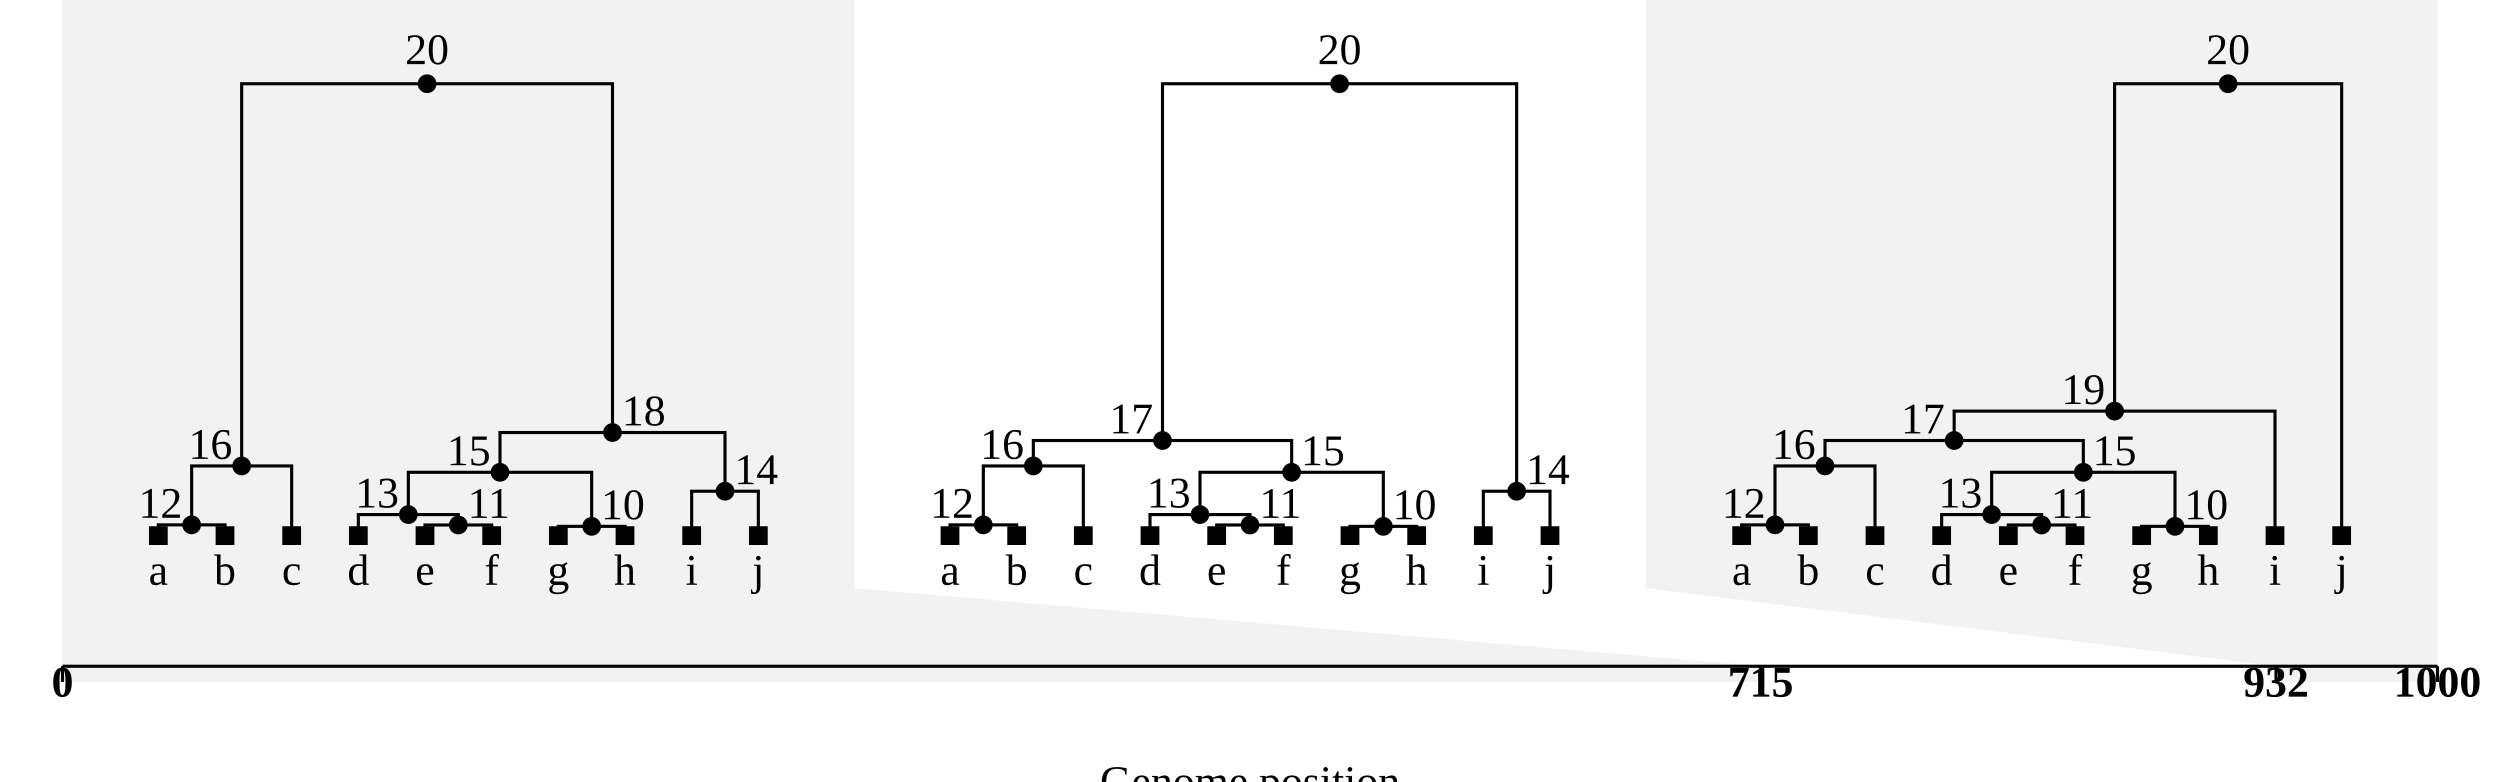
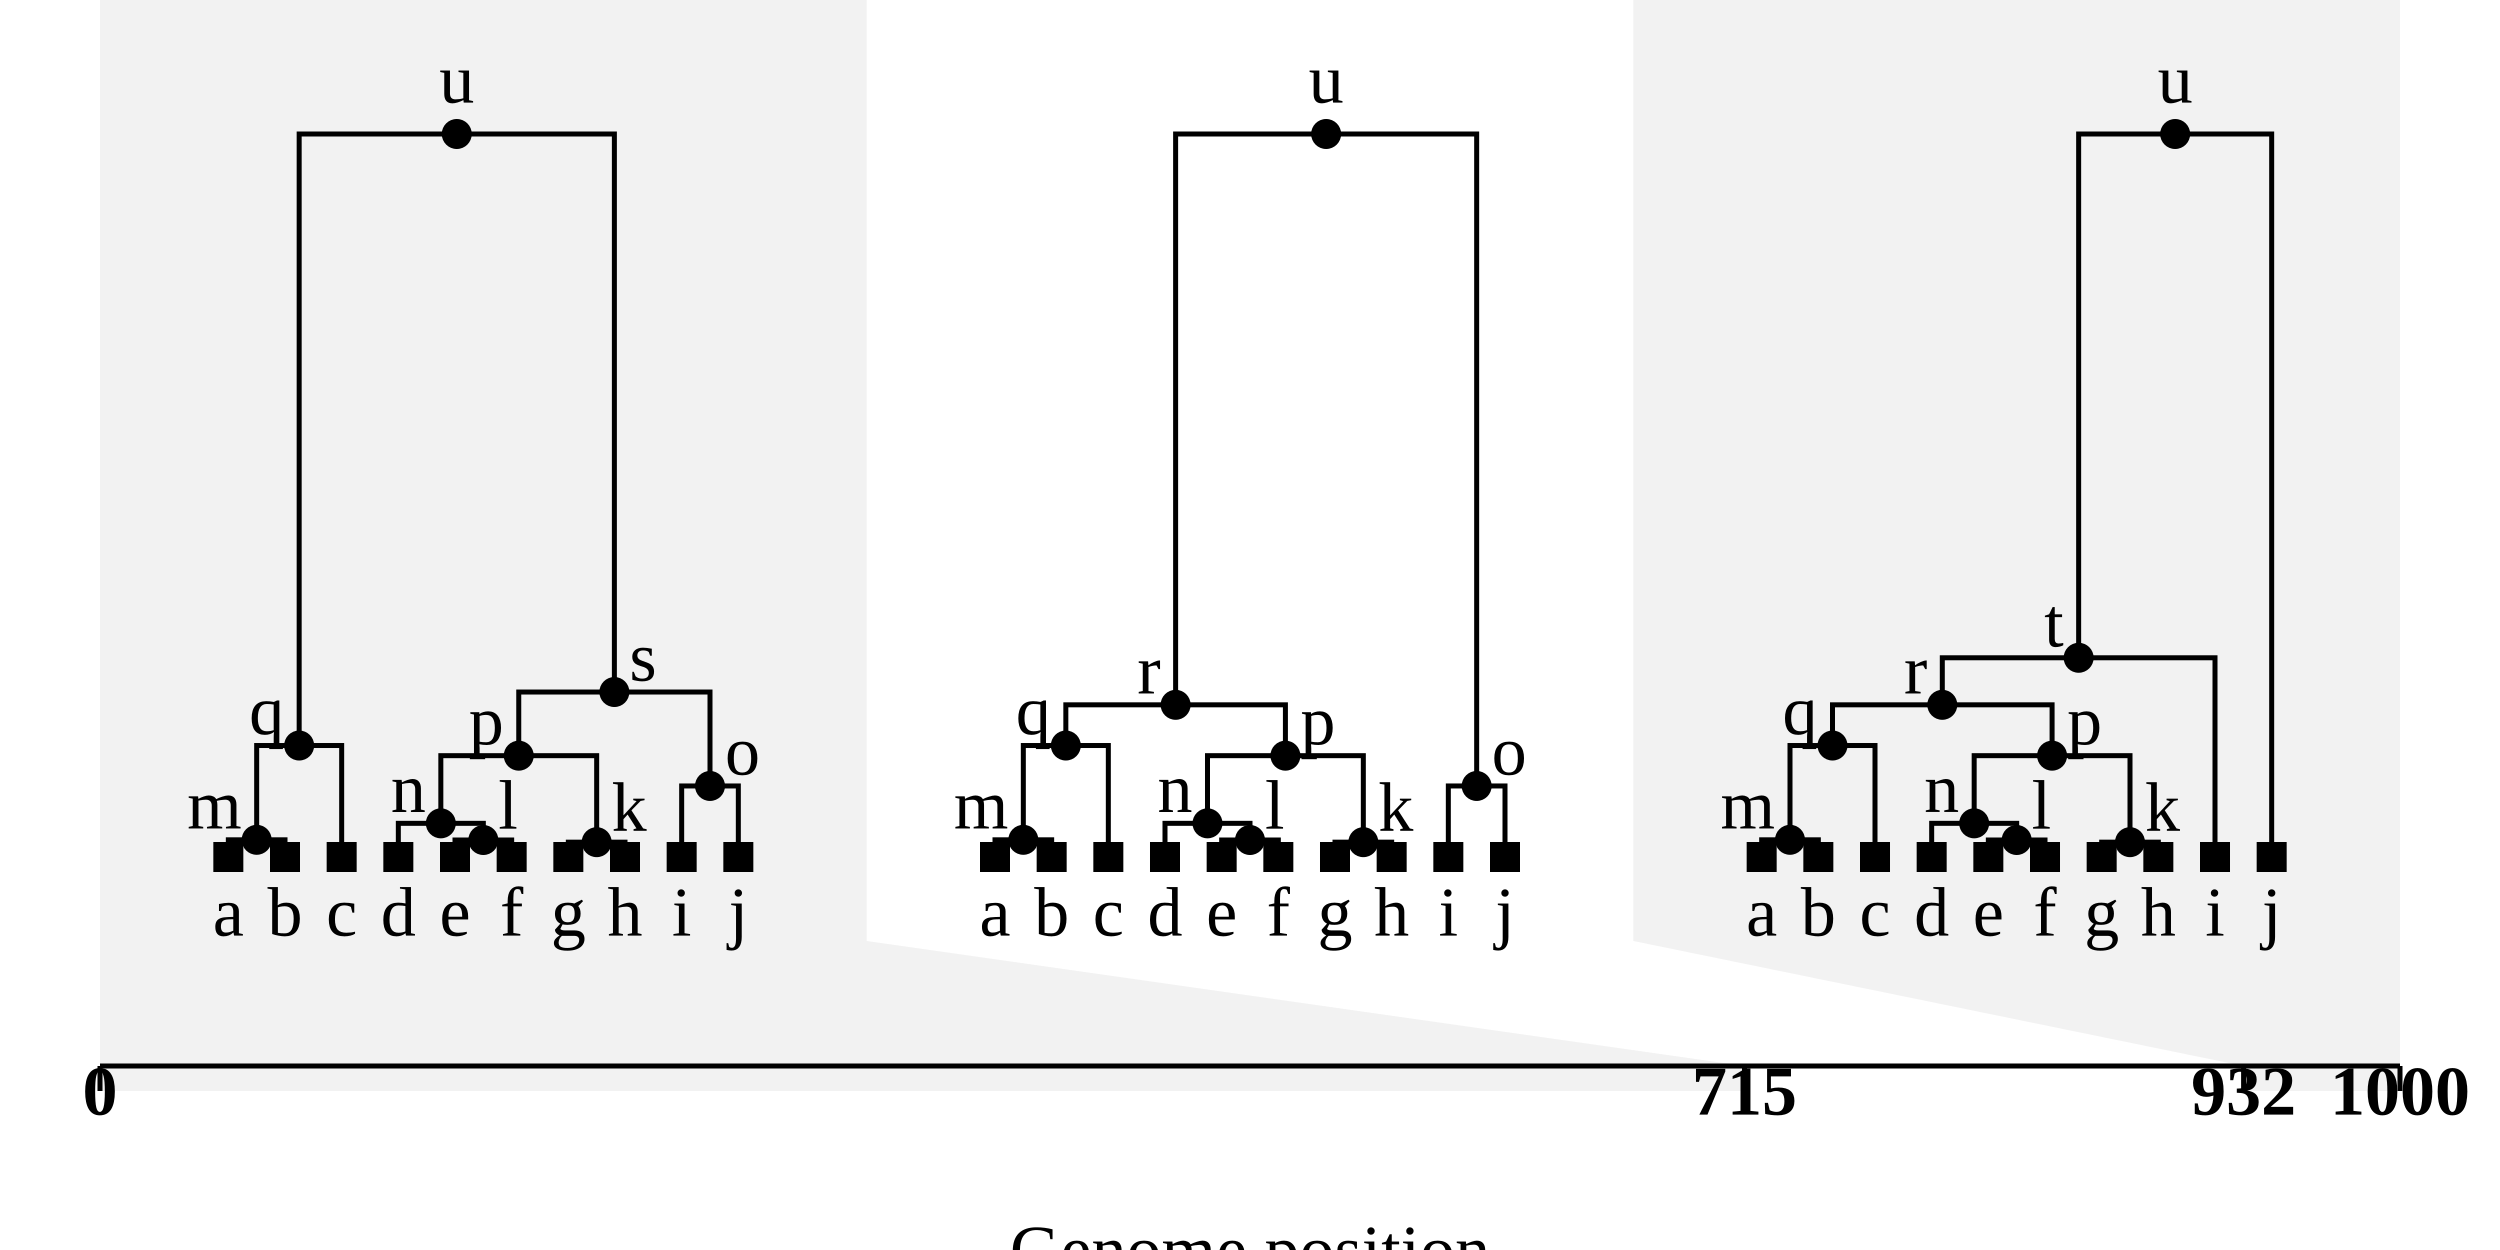
- <svg xmlns="http://www.w3.org/2000/svg" baseProfile="full" height="250" id="svg2" version="1.1" width="800">
+ <svg xmlns="http://www.w3.org/2000/svg" baseProfile="full" height="250" id="svg2" version="1.1" width="500">
  <defs>
    <style type="text/css">.background path {fill: #808080; fill-opacity:0}.background path:nth-child(odd) {fill-opacity:.1}.axes {font-size: 14px}.x-axis .tick .lab {font-weight: bold}.axes, .tree {font-size: 14px; text-anchor:middle}.y-axis line.grid {stroke: #FAFAFA}.y-axis &gt; .lab text {transform: translateX(0.8em) rotate(-90deg)}.x-axis .tick g {transform: translateY(0.9em)}.x-axis &gt; .lab text {transform: translateY(-0.8em)}.axes line, .edge {stroke:black; fill:none}.node &gt; .sym {fill: black; stroke: none}.site &gt; .sym {stroke: black}.mut text {fill: red; font-style: italic}.mut.extra text {fill: hotpink}.mut line {fill: none; stroke: none}.mut .sym {fill: none; stroke: red}.mut.extra .sym {stroke: hotpink}.node .mut .sym {stroke-width: 1.5px}.tree text, .tree-sequence text {dominant-baseline: central}.plotbox .lab.lft {text-anchor: end}.plotbox .lab.rgt {text-anchor: start}#svg2 .node &gt; .sym {visibility: visible;}</style>
  </defs>
  <g class="tree-sequence">
    <g class="background">
-       <path d="M20,0 l253.333,0 l0,188.2 l290.067,25 l0,5 l-543.4,0 l0,-5 l0,-25 l0,-188.2z" />
-       <path d="M273.333,0 l253.333,0 l0,188.2 l201.653,25 l0,5 l-164.92,0 l0,-5 l-290.067,-25 l0,-188.2z" />
-       <path d="M526.667,0 l253.333,0 l0,188.2 l0,25 l0,5 l-51.68,0 l0,-5 l-201.653,-25 l0,-188.2z" />
+       <path d="M20,0 l153.333,0 l0,188.2 l175.567,25 l0,5 l-328.9,0 l0,-5 l0,-25 l0,-188.2z" />
+       <path d="M173.333,0 l153.333,0 l0,188.2 l122.053,25 l0,5 l-99.82,0 l0,-5 l-175.567,-25 l0,-188.2z" />
+       <path d="M326.667,0 l153.333,0 l0,188.2 l0,25 l0,5 l-31.28,0 l0,-5 l-122.053,-25 l0,-188.2z" />
    </g>
    <g class="axes">
      <g class="x-axis">
-         <g class="lab" transform="translate(400,250)">
+         <g class="lab" transform="translate(250,250)">
          <text text-anchor="middle">Genome position</text>
        </g>
-         <line x1="20" x2="780" y1="213.2" y2="213.2" />
+         <line x1="20" x2="480" y1="213.2" y2="213.2" />
        <g class="tick" transform="translate(20 213.2)">
          <line x1="0" x2="0" y1="0" y2="5" />
          <g class="lab" transform="translate(0,5)">
            <text>0</text>
          </g>
        </g>
-         <g class="tick" transform="translate(563.4 213.2)">
+         <g class="tick" transform="translate(348.9 213.2)">
          <line x1="0" x2="0" y1="0" y2="5" />
          <g class="lab" transform="translate(0,5)">
            <text>715</text>
          </g>
        </g>
-         <g class="tick" transform="translate(728.32 213.2)">
+         <g class="tick" transform="translate(448.72 213.2)">
          <line x1="0" x2="0" y1="0" y2="5" />
          <g class="lab" transform="translate(0,5)">
            <text>932</text>
          </g>
        </g>
-         <g class="tick" transform="translate(780 213.2)">
+         <g class="tick" transform="translate(480 213.2)">
          <line x1="0" x2="0" y1="0" y2="5" />
          <g class="lab" transform="translate(0,5)">
            <text>1000</text>
          </g>
        </g>
      </g>
    </g>
    <g class="plotbox trees">
      <g class="tree t0" transform="translate(20 0)">
        <g class="plotbox">
-           <g class="node n20 p0 root" transform="translate(116.667 26.8)">
-             <g class="a20 node n16 p0" transform="translate(-59.3333 122.304)">
-               <g class="a16 i0 leaf node n1 p0 sample" transform="translate(16 22.2956)">
-                 <path class="edge" d="M 0 0 V -22.296 H -16" />
+           <g class="node n20 p0 root" transform="translate(71.3542 26.8)">
+             <g class="a20 node n16 p0" transform="translate(-31.5208 122.304)">
+               <g class="a16 i0 leaf node n1 p0 sample" transform="translate(8.5 22.2956)">
+                 <path class="edge" d="M 0 0 V -22.296 H -8.5" />
                <rect class="sym" height="6" width="6" x="-3" y="-3" />
                <text class="lab" transform="translate(0 11)">c</text>
              </g>
-               <g class="a16 node n12 p0" transform="translate(-16 18.8572)">
-                 <g class="a12 i0 leaf node n0 p0 sample" transform="translate(-10.6667 3.43841)">
-                   <path class="edge" d="M 0 0 V -3.438 H 10.667" />
+               <g class="a16 node n12 p0" transform="translate(-8.5 18.8572)">
+                 <g class="a12 i0 leaf node n0 p0 sample" transform="translate(-5.66667 3.43841)">
+                   <path class="edge" d="M 0 0 V -3.438 H 5.667" />
                  <rect class="sym" height="6" width="6" x="-3" y="-3" />
                  <text class="lab" transform="translate(0 11)">a</text>
                </g>
-                 <g class="a12 i4 leaf node n9 p0 sample" transform="translate(10.6667 3.43841)">
-                   <path class="edge" d="M 0 0 V -3.438 H -10.667" />
+                 <g class="a12 i4 leaf node n9 p0 sample" transform="translate(5.66667 3.43841)">
+                   <path class="edge" d="M 0 0 V -3.438 H -5.667" />
                  <rect class="sym" height="6" width="6" x="-3" y="-3" />
                  <text class="lab" transform="translate(0 11)">b</text>
                </g>
-                 <path class="edge" d="M 0 0 V -18.857 H 16" />
-                 <circle class="sym" cx="0" cy="0" r="3" />
-                 <text class="lab lft" transform="translate(-3 -7.0)">12</text>
-               </g>
-               <path class="edge" d="M 0 0 V -122.304 H 59.333" />
-               <circle class="sym" cx="0" cy="0" r="3" />
-               <text class="lab lft" transform="translate(-3 -7.0)">16</text>
-             </g>
-             <g class="a20 node n18 p0" transform="translate(59.3333 111.605)">
-               <g class="a18 node n14 p0" transform="translate(36 18.7879)">
-                 <g class="a14 i1 leaf node n3 p0 sample" transform="translate(-10.6667 14.2073)">
-                   <path class="edge" d="M 0 0 V -14.207 H 10.667" />
+                 <path class="edge" d="M 0 0 V -18.857 H 8.5" />
+                 <circle class="sym" cx="0" cy="0" r="3" />
+                 <text class="lab lft" transform="translate(-3 -7.0)">m</text>
+               </g>
+               <path class="edge" d="M 0 0 V -122.304 H 31.521" />
+               <circle class="sym" cx="0" cy="0" r="3" />
+               <text class="lab lft" transform="translate(-3 -7.0)">q</text>
+             </g>
+             <g class="a20 node n18 p0" transform="translate(31.5208 111.605)">
+               <g class="a18 node n14 p0" transform="translate(19.125 18.7879)">
+                 <g class="a14 i1 leaf node n3 p0 sample" transform="translate(-5.66667 14.2073)">
+                   <path class="edge" d="M 0 0 V -14.207 H 5.667" />
                  <rect class="sym" height="6" width="6" x="-3" y="-3" />
                  <text class="lab" transform="translate(0 11)">i</text>
                </g>
-                 <g class="a14 i2 leaf node n5 p0 sample" transform="translate(10.6667 14.2073)">
-                   <path class="edge" d="M 0 0 V -14.207 H -10.667" />
+                 <g class="a14 i2 leaf node n5 p0 sample" transform="translate(5.66667 14.2073)">
+                   <path class="edge" d="M 0 0 V -14.207 H -5.667" />
                  <rect class="sym" height="6" width="6" x="-3" y="-3" />
                  <text class="lab" transform="translate(0 11)">j</text>
                </g>
-                 <path class="edge" d="M 0 0 V -18.788 H -36" />
-                 <circle class="sym" cx="0" cy="0" r="3" />
-                 <text class="lab rgt" transform="translate(3 -7.0)">14</text>
-               </g>
-               <g class="a18 node n15 p0" transform="translate(-36 12.7291)">
-                 <g class="a15 node n10 p0" transform="translate(29.3333 17.2992)">
-                   <g class="a10 i2 leaf node n4 p0 sample" transform="translate(-10.6667 2.96696)">
-                     <path class="edge" d="M 0 0 V -2.967 H 10.667" />
+                 <path class="edge" d="M 0 0 V -18.788 H -19.125" />
+                 <circle class="sym" cx="0" cy="0" r="3" />
+                 <text class="lab rgt" transform="translate(3 -7.0)">o</text>
+               </g>
+               <g class="a18 node n15 p0" transform="translate(-19.125 12.7291)">
+                 <g class="a15 node n10 p0" transform="translate(15.5833 17.2992)">
+                   <g class="a10 i2 leaf node n4 p0 sample" transform="translate(-5.66667 2.96696)">
+                     <path class="edge" d="M 0 0 V -2.967 H 5.667" />
                    <rect class="sym" height="6" width="6" x="-3" y="-3" />
                    <text class="lab" transform="translate(0 11)">g</text>
                  </g>
-                   <g class="a10 i4 leaf node n8 p0 sample" transform="translate(10.6667 2.96696)">
-                     <path class="edge" d="M 0 0 V -2.967 H -10.667" />
+                   <g class="a10 i4 leaf node n8 p0 sample" transform="translate(5.66667 2.96696)">
+                     <path class="edge" d="M 0 0 V -2.967 H -5.667" />
                    <rect class="sym" height="6" width="6" x="-3" y="-3" />
                    <text class="lab" transform="translate(0 11)">h</text>
                  </g>
-                   <path class="edge" d="M 0 0 V -17.299 H -29.333" />
-                   <circle class="sym" cx="0" cy="0" r="3" />
-                   <text class="lab rgt" transform="translate(3 -7.0)">10</text>
-                 </g>
-                 <g class="a15 node n13 p0" transform="translate(-29.3333 13.533)">
-                   <g class="a13 i1 leaf node n2 p0 sample" transform="translate(-16 6.7332)">
-                     <path class="edge" d="M 0 0 V -6.733 H 16" />
+                   <path class="edge" d="M 0 0 V -17.299 H -15.583" />
+                   <circle class="sym" cx="0" cy="0" r="3" />
+                   <text class="lab rgt" transform="translate(3 -7.0)">k</text>
+                 </g>
+                 <g class="a15 node n13 p0" transform="translate(-15.5833 13.533)">
+                   <g class="a13 i1 leaf node n2 p0 sample" transform="translate(-8.5 6.7332)">
+                     <path class="edge" d="M 0 0 V -6.733 H 8.5" />
                    <rect class="sym" height="6" width="6" x="-3" y="-3" />
                    <text class="lab" transform="translate(0 11)">d</text>
                  </g>
-                   <g class="a13 node n11 p0" transform="translate(16 3.33445)">
-                     <g class="a11 i3 leaf node n6 p0 sample" transform="translate(-10.6667 3.39875)">
-                       <path class="edge" d="M 0 0 V -3.399 H 10.667" />
+                   <g class="a13 node n11 p0" transform="translate(8.5 3.33445)">
+                     <g class="a11 i3 leaf node n6 p0 sample" transform="translate(-5.66667 3.39875)">
+                       <path class="edge" d="M 0 0 V -3.399 H 5.667" />
                      <rect class="sym" height="6" width="6" x="-3" y="-3" />
                      <text class="lab" transform="translate(0 11)">e</text>
                    </g>
-                     <g class="a11 i3 leaf node n7 p0 sample" transform="translate(10.6667 3.39875)">
-                       <path class="edge" d="M 0 0 V -3.399 H -10.667" />
+                     <g class="a11 i3 leaf node n7 p0 sample" transform="translate(5.66667 3.39875)">
+                       <path class="edge" d="M 0 0 V -3.399 H -5.667" />
                      <rect class="sym" height="6" width="6" x="-3" y="-3" />
                      <text class="lab" transform="translate(0 11)">f</text>
                    </g>
-                     <path class="edge" d="M 0 0 V -3.334 H -16" />
-                     <circle class="sym" cx="0" cy="0" r="3" />
-                     <text class="lab rgt" transform="translate(3 -7.0)">11</text>
-                   </g>
-                   <path class="edge" d="M 0 0 V -13.533 H 29.333" />
-                   <circle class="sym" cx="0" cy="0" r="3" />
-                   <text class="lab lft" transform="translate(-3 -7.0)">13</text>
-                 </g>
-                 <path class="edge" d="M 0 0 V -12.729 H 36" />
-                 <circle class="sym" cx="0" cy="0" r="3" />
-                 <text class="lab lft" transform="translate(-3 -7.0)">15</text>
-               </g>
-               <path class="edge" d="M 0 0 V -111.605 H -59.333" />
-               <circle class="sym" cx="0" cy="0" r="3" />
-               <text class="lab rgt" transform="translate(3 -7.0)">18</text>
+                     <path class="edge" d="M 0 0 V -3.334 H -8.5" />
+                     <circle class="sym" cx="0" cy="0" r="3" />
+                     <text class="lab rgt" transform="translate(3 -7.0)">l</text>
+                   </g>
+                   <path class="edge" d="M 0 0 V -13.533 H 15.583" />
+                   <circle class="sym" cx="0" cy="0" r="3" />
+                   <text class="lab lft" transform="translate(-3 -7.0)">n</text>
+                 </g>
+                 <path class="edge" d="M 0 0 V -12.729 H 19.125" />
+                 <circle class="sym" cx="0" cy="0" r="3" />
+                 <text class="lab lft" transform="translate(-3 -7.0)">p</text>
+               </g>
+               <path class="edge" d="M 0 0 V -111.605 H -31.521" />
+               <circle class="sym" cx="0" cy="0" r="3" />
+               <text class="lab rgt" transform="translate(3 -7.0)">s</text>
            </g>
            <circle class="sym" cx="0" cy="0" r="3" />
-             <text class="lab" transform="translate(0 -11)">20</text>
+             <text class="lab" transform="translate(0 -11)">u</text>
          </g>
        </g>
      </g>
-       <g class="tree t1" transform="translate(273.333 0)">
+       <g class="tree t1" transform="translate(173.333 0)">
        <g class="plotbox">
-           <g class="node n20 p0 root" transform="translate(155.333 26.8)">
-             <g class="a20 node n14 p0" transform="translate(56.6667 130.393)">
-               <g class="a14 i1 leaf node n3 p0 sample" transform="translate(-10.6667 14.2073)">
-                 <path class="edge" d="M 0 0 V -14.207 H 10.667" />
+           <g class="node n20 p0 root" transform="translate(91.8958 26.8)">
+             <g class="a20 node n14 p0" transform="translate(30.1042 130.393)">
+               <g class="a14 i1 leaf node n3 p0 sample" transform="translate(-5.66667 14.2073)">
+                 <path class="edge" d="M 0 0 V -14.207 H 5.667" />
                <rect class="sym" height="6" width="6" x="-3" y="-3" />
                <text class="lab" transform="translate(0 11)">i</text>
              </g>
-               <g class="a14 i2 leaf node n5 p0 sample" transform="translate(10.6667 14.2073)">
-                 <path class="edge" d="M 0 0 V -14.207 H -10.667" />
+               <g class="a14 i2 leaf node n5 p0 sample" transform="translate(5.66667 14.2073)">
+                 <path class="edge" d="M 0 0 V -14.207 H -5.667" />
                <rect class="sym" height="6" width="6" x="-3" y="-3" />
                <text class="lab" transform="translate(0 11)">j</text>
              </g>
-               <path class="edge" d="M 0 0 V -130.393 H -56.667" />
-               <circle class="sym" cx="0" cy="0" r="3" />
-               <text class="lab rgt" transform="translate(3 -7.0)">14</text>
-             </g>
-             <g class="a20 node n17 p0" transform="translate(-56.6667 114.164)">
-               <g class="a17 node n15 p0" transform="translate(41.3333 10.1699)">
-                 <g class="a15 node n10 p0" transform="translate(29.3333 17.2992)">
-                   <g class="a10 i2 leaf node n4 p0 sample" transform="translate(-10.6667 2.96696)">
-                     <path class="edge" d="M 0 0 V -2.967 H 10.667" />
+               <path class="edge" d="M 0 0 V -130.393 H -30.104" />
+               <circle class="sym" cx="0" cy="0" r="3" />
+               <text class="lab rgt" transform="translate(3 -7.0)">o</text>
+             </g>
+             <g class="a20 node n17 p0" transform="translate(-30.1042 114.164)">
+               <g class="a17 node n15 p0" transform="translate(21.9583 10.1699)">
+                 <g class="a15 node n10 p0" transform="translate(15.5833 17.2992)">
+                   <g class="a10 i2 leaf node n4 p0 sample" transform="translate(-5.66667 2.96696)">
+                     <path class="edge" d="M 0 0 V -2.967 H 5.667" />
                    <rect class="sym" height="6" width="6" x="-3" y="-3" />
                    <text class="lab" transform="translate(0 11)">g</text>
                  </g>
-                   <g class="a10 i4 leaf node n8 p0 sample" transform="translate(10.6667 2.96696)">
-                     <path class="edge" d="M 0 0 V -2.967 H -10.667" />
+                   <g class="a10 i4 leaf node n8 p0 sample" transform="translate(5.66667 2.96696)">
+                     <path class="edge" d="M 0 0 V -2.967 H -5.667" />
                    <rect class="sym" height="6" width="6" x="-3" y="-3" />
                    <text class="lab" transform="translate(0 11)">h</text>
                  </g>
-                   <path class="edge" d="M 0 0 V -17.299 H -29.333" />
-                   <circle class="sym" cx="0" cy="0" r="3" />
-                   <text class="lab rgt" transform="translate(3 -7.0)">10</text>
-                 </g>
-                 <g class="a15 node n13 p0" transform="translate(-29.3333 13.533)">
-                   <g class="a13 i1 leaf node n2 p0 sample" transform="translate(-16 6.7332)">
-                     <path class="edge" d="M 0 0 V -6.733 H 16" />
+                   <path class="edge" d="M 0 0 V -17.299 H -15.583" />
+                   <circle class="sym" cx="0" cy="0" r="3" />
+                   <text class="lab rgt" transform="translate(3 -7.0)">k</text>
+                 </g>
+                 <g class="a15 node n13 p0" transform="translate(-15.5833 13.533)">
+                   <g class="a13 i1 leaf node n2 p0 sample" transform="translate(-8.5 6.7332)">
+                     <path class="edge" d="M 0 0 V -6.733 H 8.5" />
                    <rect class="sym" height="6" width="6" x="-3" y="-3" />
                    <text class="lab" transform="translate(0 11)">d</text>
                  </g>
-                   <g class="a13 node n11 p0" transform="translate(16 3.33445)">
-                     <g class="a11 i3 leaf node n6 p0 sample" transform="translate(-10.6667 3.39875)">
-                       <path class="edge" d="M 0 0 V -3.399 H 10.667" />
+                   <g class="a13 node n11 p0" transform="translate(8.5 3.33445)">
+                     <g class="a11 i3 leaf node n6 p0 sample" transform="translate(-5.66667 3.39875)">
+                       <path class="edge" d="M 0 0 V -3.399 H 5.667" />
                      <rect class="sym" height="6" width="6" x="-3" y="-3" />
                      <text class="lab" transform="translate(0 11)">e</text>
                    </g>
-                     <g class="a11 i3 leaf node n7 p0 sample" transform="translate(10.6667 3.39875)">
-                       <path class="edge" d="M 0 0 V -3.399 H -10.667" />
+                     <g class="a11 i3 leaf node n7 p0 sample" transform="translate(5.66667 3.39875)">
+                       <path class="edge" d="M 0 0 V -3.399 H -5.667" />
                      <rect class="sym" height="6" width="6" x="-3" y="-3" />
                      <text class="lab" transform="translate(0 11)">f</text>
                    </g>
-                     <path class="edge" d="M 0 0 V -3.334 H -16" />
-                     <circle class="sym" cx="0" cy="0" r="3" />
-                     <text class="lab rgt" transform="translate(3 -7.0)">11</text>
-                   </g>
-                   <path class="edge" d="M 0 0 V -13.533 H 29.333" />
-                   <circle class="sym" cx="0" cy="0" r="3" />
-                   <text class="lab lft" transform="translate(-3 -7.0)">13</text>
-                 </g>
-                 <path class="edge" d="M 0 0 V -10.17 H -41.333" />
-                 <circle class="sym" cx="0" cy="0" r="3" />
-                 <text class="lab rgt" transform="translate(3 -7.0)">15</text>
-               </g>
-               <g class="a17 node n16 p0" transform="translate(-41.3333 8.14044)">
-                 <g class="a16 i0 leaf node n1 p0 sample" transform="translate(16 22.2956)">
-                   <path class="edge" d="M 0 0 V -22.296 H -16" />
+                     <path class="edge" d="M 0 0 V -3.334 H -8.5" />
+                     <circle class="sym" cx="0" cy="0" r="3" />
+                     <text class="lab rgt" transform="translate(3 -7.0)">l</text>
+                   </g>
+                   <path class="edge" d="M 0 0 V -13.533 H 15.583" />
+                   <circle class="sym" cx="0" cy="0" r="3" />
+                   <text class="lab lft" transform="translate(-3 -7.0)">n</text>
+                 </g>
+                 <path class="edge" d="M 0 0 V -10.17 H -21.958" />
+                 <circle class="sym" cx="0" cy="0" r="3" />
+                 <text class="lab rgt" transform="translate(3 -7.0)">p</text>
+               </g>
+               <g class="a17 node n16 p0" transform="translate(-21.9583 8.14044)">
+                 <g class="a16 i0 leaf node n1 p0 sample" transform="translate(8.5 22.2956)">
+                   <path class="edge" d="M 0 0 V -22.296 H -8.5" />
                  <rect class="sym" height="6" width="6" x="-3" y="-3" />
                  <text class="lab" transform="translate(0 11)">c</text>
                </g>
-                 <g class="a16 node n12 p0" transform="translate(-16 18.8572)">
-                   <g class="a12 i0 leaf node n0 p0 sample" transform="translate(-10.6667 3.43841)">
-                     <path class="edge" d="M 0 0 V -3.438 H 10.667" />
+                 <g class="a16 node n12 p0" transform="translate(-8.5 18.8572)">
+                   <g class="a12 i0 leaf node n0 p0 sample" transform="translate(-5.66667 3.43841)">
+                     <path class="edge" d="M 0 0 V -3.438 H 5.667" />
                    <rect class="sym" height="6" width="6" x="-3" y="-3" />
                    <text class="lab" transform="translate(0 11)">a</text>
                  </g>
-                   <g class="a12 i4 leaf node n9 p0 sample" transform="translate(10.6667 3.43841)">
-                     <path class="edge" d="M 0 0 V -3.438 H -10.667" />
+                   <g class="a12 i4 leaf node n9 p0 sample" transform="translate(5.66667 3.43841)">
+                     <path class="edge" d="M 0 0 V -3.438 H -5.667" />
                    <rect class="sym" height="6" width="6" x="-3" y="-3" />
                    <text class="lab" transform="translate(0 11)">b</text>
                  </g>
-                   <path class="edge" d="M 0 0 V -18.857 H 16" />
-                   <circle class="sym" cx="0" cy="0" r="3" />
-                   <text class="lab lft" transform="translate(-3 -7.0)">12</text>
-                 </g>
-                 <path class="edge" d="M 0 0 V -8.14 H 41.333" />
-                 <circle class="sym" cx="0" cy="0" r="3" />
-                 <text class="lab lft" transform="translate(-3 -7.0)">16</text>
-               </g>
-               <path class="edge" d="M 0 0 V -114.164 H 56.667" />
-               <circle class="sym" cx="0" cy="0" r="3" />
-               <text class="lab lft" transform="translate(-3 -7.0)">17</text>
+                   <path class="edge" d="M 0 0 V -18.857 H 8.5" />
+                   <circle class="sym" cx="0" cy="0" r="3" />
+                   <text class="lab lft" transform="translate(-3 -7.0)">m</text>
+                 </g>
+                 <path class="edge" d="M 0 0 V -8.14 H 21.958" />
+                 <circle class="sym" cx="0" cy="0" r="3" />
+                 <text class="lab lft" transform="translate(-3 -7.0)">q</text>
+               </g>
+               <path class="edge" d="M 0 0 V -114.164 H 30.104" />
+               <circle class="sym" cx="0" cy="0" r="3" />
+               <text class="lab lft" transform="translate(-3 -7.0)">r</text>
            </g>
            <circle class="sym" cx="0" cy="0" r="3" />
-             <text class="lab" transform="translate(0 -11)">20</text>
+             <text class="lab" transform="translate(0 -11)">u</text>
          </g>
        </g>
      </g>
-       <g class="tree t2" transform="translate(526.667 0)">
+       <g class="tree t2" transform="translate(326.667 0)">
        <g class="plotbox">
-           <g class="node n20 p0 root" transform="translate(186.333 26.8)">
-             <g class="a20 i2 leaf node n5 p0 sample" transform="translate(36.3333 144.6)">
-               <path class="edge" d="M 0 0 V -144.6 H -36.333" />
+           <g class="node n20 p0 root" transform="translate(108.365 26.8)">
+             <g class="a20 i2 leaf node n5 p0 sample" transform="translate(19.3021 144.6)">
+               <path class="edge" d="M 0 0 V -144.6 H -19.302" />
              <rect class="sym" height="6" width="6" x="-3" y="-3" />
              <text class="lab" transform="translate(0 11)">j</text>
            </g>
-             <g class="a20 node n19 p0" transform="translate(-36.3333 104.756)">
-               <g class="a19 i1 leaf node n3 p0 sample" transform="translate(51.3333 39.8437)">
-                 <path class="edge" d="M 0 0 V -39.844 H -51.333" />
+             <g class="a20 node n19 p0" transform="translate(-19.3021 104.756)">
+               <g class="a19 i1 leaf node n3 p0 sample" transform="translate(27.2708 39.8437)">
+                 <path class="edge" d="M 0 0 V -39.844 H -27.271" />
                <rect class="sym" height="6" width="6" x="-3" y="-3" />
                <text class="lab" transform="translate(0 11)">i</text>
              </g>
-               <g class="a19 node n17 p0" transform="translate(-51.3333 9.40757)">
-                 <g class="a17 node n15 p0" transform="translate(41.3333 10.1699)">
-                   <g class="a15 node n10 p0" transform="translate(29.3333 17.2992)">
-                     <g class="a10 i2 leaf node n4 p0 sample" transform="translate(-10.6667 2.96696)">
-                       <path class="edge" d="M 0 0 V -2.967 H 10.667" />
+               <g class="a19 node n17 p0" transform="translate(-27.2708 9.40757)">
+                 <g class="a17 node n15 p0" transform="translate(21.9583 10.1699)">
+                   <g class="a15 node n10 p0" transform="translate(15.5833 17.2992)">
+                     <g class="a10 i2 leaf node n4 p0 sample" transform="translate(-5.66667 2.96696)">
+                       <path class="edge" d="M 0 0 V -2.967 H 5.667" />
                      <rect class="sym" height="6" width="6" x="-3" y="-3" />
                      <text class="lab" transform="translate(0 11)">g</text>
                    </g>
-                     <g class="a10 i4 leaf node n8 p0 sample" transform="translate(10.6667 2.96696)">
-                       <path class="edge" d="M 0 0 V -2.967 H -10.667" />
+                     <g class="a10 i4 leaf node n8 p0 sample" transform="translate(5.66667 2.96696)">
+                       <path class="edge" d="M 0 0 V -2.967 H -5.667" />
                      <rect class="sym" height="6" width="6" x="-3" y="-3" />
                      <text class="lab" transform="translate(0 11)">h</text>
                    </g>
-                     <path class="edge" d="M 0 0 V -17.299 H -29.333" />
-                     <circle class="sym" cx="0" cy="0" r="3" />
-                     <text class="lab rgt" transform="translate(3 -7.0)">10</text>
-                   </g>
-                   <g class="a15 node n13 p0" transform="translate(-29.3333 13.533)">
-                     <g class="a13 i1 leaf node n2 p0 sample" transform="translate(-16 6.7332)">
-                       <path class="edge" d="M 0 0 V -6.733 H 16" />
+                     <path class="edge" d="M 0 0 V -17.299 H -15.583" />
+                     <circle class="sym" cx="0" cy="0" r="3" />
+                     <text class="lab rgt" transform="translate(3 -7.0)">k</text>
+                   </g>
+                   <g class="a15 node n13 p0" transform="translate(-15.5833 13.533)">
+                     <g class="a13 i1 leaf node n2 p0 sample" transform="translate(-8.5 6.7332)">
+                       <path class="edge" d="M 0 0 V -6.733 H 8.5" />
                      <rect class="sym" height="6" width="6" x="-3" y="-3" />
                      <text class="lab" transform="translate(0 11)">d</text>
                    </g>
-                     <g class="a13 node n11 p0" transform="translate(16 3.33445)">
-                       <g class="a11 i3 leaf node n6 p0 sample" transform="translate(-10.6667 3.39875)">
-                         <path class="edge" d="M 0 0 V -3.399 H 10.667" />
+                     <g class="a13 node n11 p0" transform="translate(8.5 3.33445)">
+                       <g class="a11 i3 leaf node n6 p0 sample" transform="translate(-5.66667 3.39875)">
+                         <path class="edge" d="M 0 0 V -3.399 H 5.667" />
                        <rect class="sym" height="6" width="6" x="-3" y="-3" />
                        <text class="lab" transform="translate(0 11)">e</text>
                      </g>
-                       <g class="a11 i3 leaf node n7 p0 sample" transform="translate(10.6667 3.39875)">
-                         <path class="edge" d="M 0 0 V -3.399 H -10.667" />
+                       <g class="a11 i3 leaf node n7 p0 sample" transform="translate(5.66667 3.39875)">
+                         <path class="edge" d="M 0 0 V -3.399 H -5.667" />
                        <rect class="sym" height="6" width="6" x="-3" y="-3" />
                        <text class="lab" transform="translate(0 11)">f</text>
                      </g>
-                       <path class="edge" d="M 0 0 V -3.334 H -16" />
+                       <path class="edge" d="M 0 0 V -3.334 H -8.5" />
                      <circle class="sym" cx="0" cy="0" r="3" />
-                       <text class="lab rgt" transform="translate(3 -7.0)">11</text>
-                     </g>
-                     <path class="edge" d="M 0 0 V -13.533 H 29.333" />
-                     <circle class="sym" cx="0" cy="0" r="3" />
-                     <text class="lab lft" transform="translate(-3 -7.0)">13</text>
-                   </g>
-                   <path class="edge" d="M 0 0 V -10.17 H -41.333" />
-                   <circle class="sym" cx="0" cy="0" r="3" />
-                   <text class="lab rgt" transform="translate(3 -7.0)">15</text>
-                 </g>
-                 <g class="a17 node n16 p0" transform="translate(-41.3333 8.14044)">
-                   <g class="a16 i0 leaf node n1 p0 sample" transform="translate(16 22.2956)">
-                     <path class="edge" d="M 0 0 V -22.296 H -16" />
+                       <text class="lab rgt" transform="translate(3 -7.0)">l</text>
+                     </g>
+                     <path class="edge" d="M 0 0 V -13.533 H 15.583" />
+                     <circle class="sym" cx="0" cy="0" r="3" />
+                     <text class="lab lft" transform="translate(-3 -7.0)">n</text>
+                   </g>
+                   <path class="edge" d="M 0 0 V -10.17 H -21.958" />
+                   <circle class="sym" cx="0" cy="0" r="3" />
+                   <text class="lab rgt" transform="translate(3 -7.0)">p</text>
+                 </g>
+                 <g class="a17 node n16 p0" transform="translate(-21.9583 8.14044)">
+                   <g class="a16 i0 leaf node n1 p0 sample" transform="translate(8.5 22.2956)">
+                     <path class="edge" d="M 0 0 V -22.296 H -8.5" />
                    <rect class="sym" height="6" width="6" x="-3" y="-3" />
                    <text class="lab" transform="translate(0 11)">c</text>
                  </g>
-                   <g class="a16 node n12 p0" transform="translate(-16 18.8572)">
-                     <g class="a12 i0 leaf node n0 p0 sample" transform="translate(-10.6667 3.43841)">
-                       <path class="edge" d="M 0 0 V -3.438 H 10.667" />
+                   <g class="a16 node n12 p0" transform="translate(-8.5 18.8572)">
+                     <g class="a12 i0 leaf node n0 p0 sample" transform="translate(-5.66667 3.43841)">
+                       <path class="edge" d="M 0 0 V -3.438 H 5.667" />
                      <rect class="sym" height="6" width="6" x="-3" y="-3" />
                      <text class="lab" transform="translate(0 11)">a</text>
                    </g>
-                     <g class="a12 i4 leaf node n9 p0 sample" transform="translate(10.6667 3.43841)">
-                       <path class="edge" d="M 0 0 V -3.438 H -10.667" />
+                     <g class="a12 i4 leaf node n9 p0 sample" transform="translate(5.66667 3.43841)">
+                       <path class="edge" d="M 0 0 V -3.438 H -5.667" />
                      <rect class="sym" height="6" width="6" x="-3" y="-3" />
                      <text class="lab" transform="translate(0 11)">b</text>
                    </g>
-                     <path class="edge" d="M 0 0 V -18.857 H 16" />
-                     <circle class="sym" cx="0" cy="0" r="3" />
-                     <text class="lab lft" transform="translate(-3 -7.0)">12</text>
-                   </g>
-                   <path class="edge" d="M 0 0 V -8.14 H 41.333" />
-                   <circle class="sym" cx="0" cy="0" r="3" />
-                   <text class="lab lft" transform="translate(-3 -7.0)">16</text>
-                 </g>
-                 <path class="edge" d="M 0 0 V -9.408 H 51.333" />
-                 <circle class="sym" cx="0" cy="0" r="3" />
-                 <text class="lab lft" transform="translate(-3 -7.0)">17</text>
-               </g>
-               <path class="edge" d="M 0 0 V -104.756 H 36.333" />
-               <circle class="sym" cx="0" cy="0" r="3" />
-               <text class="lab lft" transform="translate(-3 -7.0)">19</text>
+                     <path class="edge" d="M 0 0 V -18.857 H 8.5" />
+                     <circle class="sym" cx="0" cy="0" r="3" />
+                     <text class="lab lft" transform="translate(-3 -7.0)">m</text>
+                   </g>
+                   <path class="edge" d="M 0 0 V -8.14 H 21.958" />
+                   <circle class="sym" cx="0" cy="0" r="3" />
+                   <text class="lab lft" transform="translate(-3 -7.0)">q</text>
+                 </g>
+                 <path class="edge" d="M 0 0 V -9.408 H 27.271" />
+                 <circle class="sym" cx="0" cy="0" r="3" />
+                 <text class="lab lft" transform="translate(-3 -7.0)">r</text>
+               </g>
+               <path class="edge" d="M 0 0 V -104.756 H 19.302" />
+               <circle class="sym" cx="0" cy="0" r="3" />
+               <text class="lab lft" transform="translate(-3 -7.0)">t</text>
            </g>
            <circle class="sym" cx="0" cy="0" r="3" />
-             <text class="lab" transform="translate(0 -11)">20</text>
+             <text class="lab" transform="translate(0 -11)">u</text>
          </g>
        </g>
      </g>
    </g>
  </g>
</svg>
